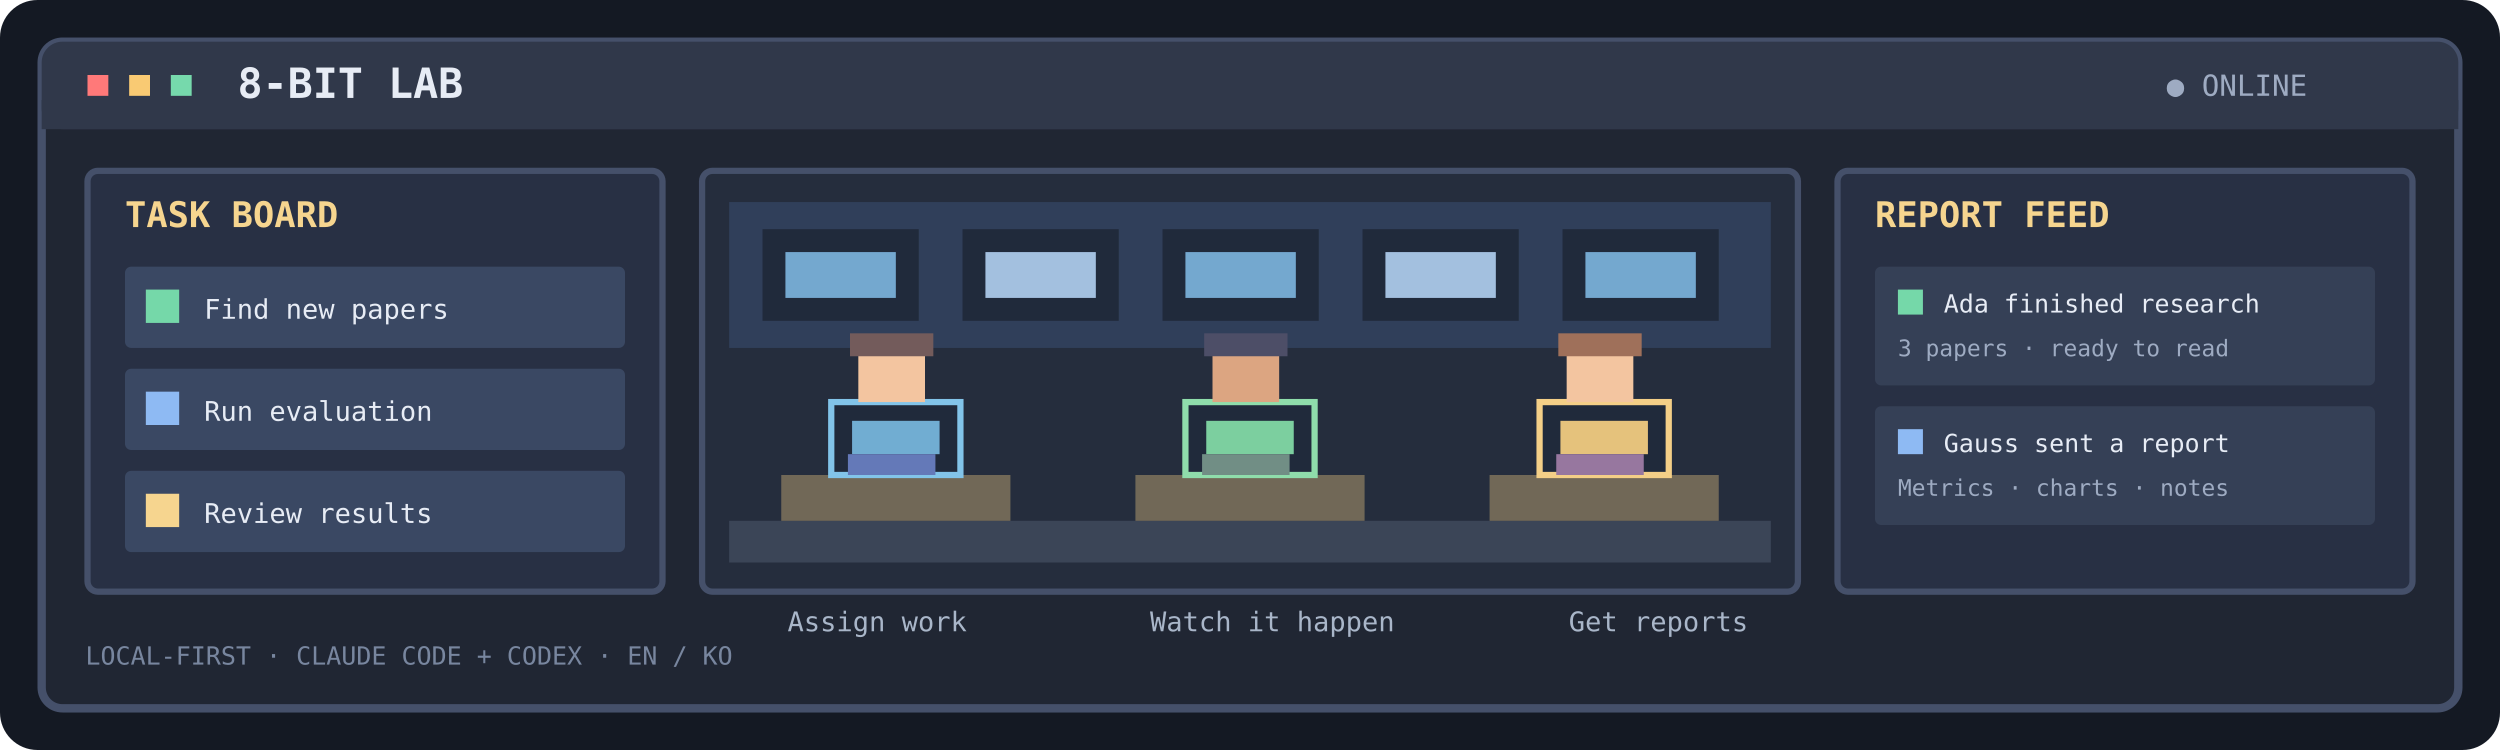
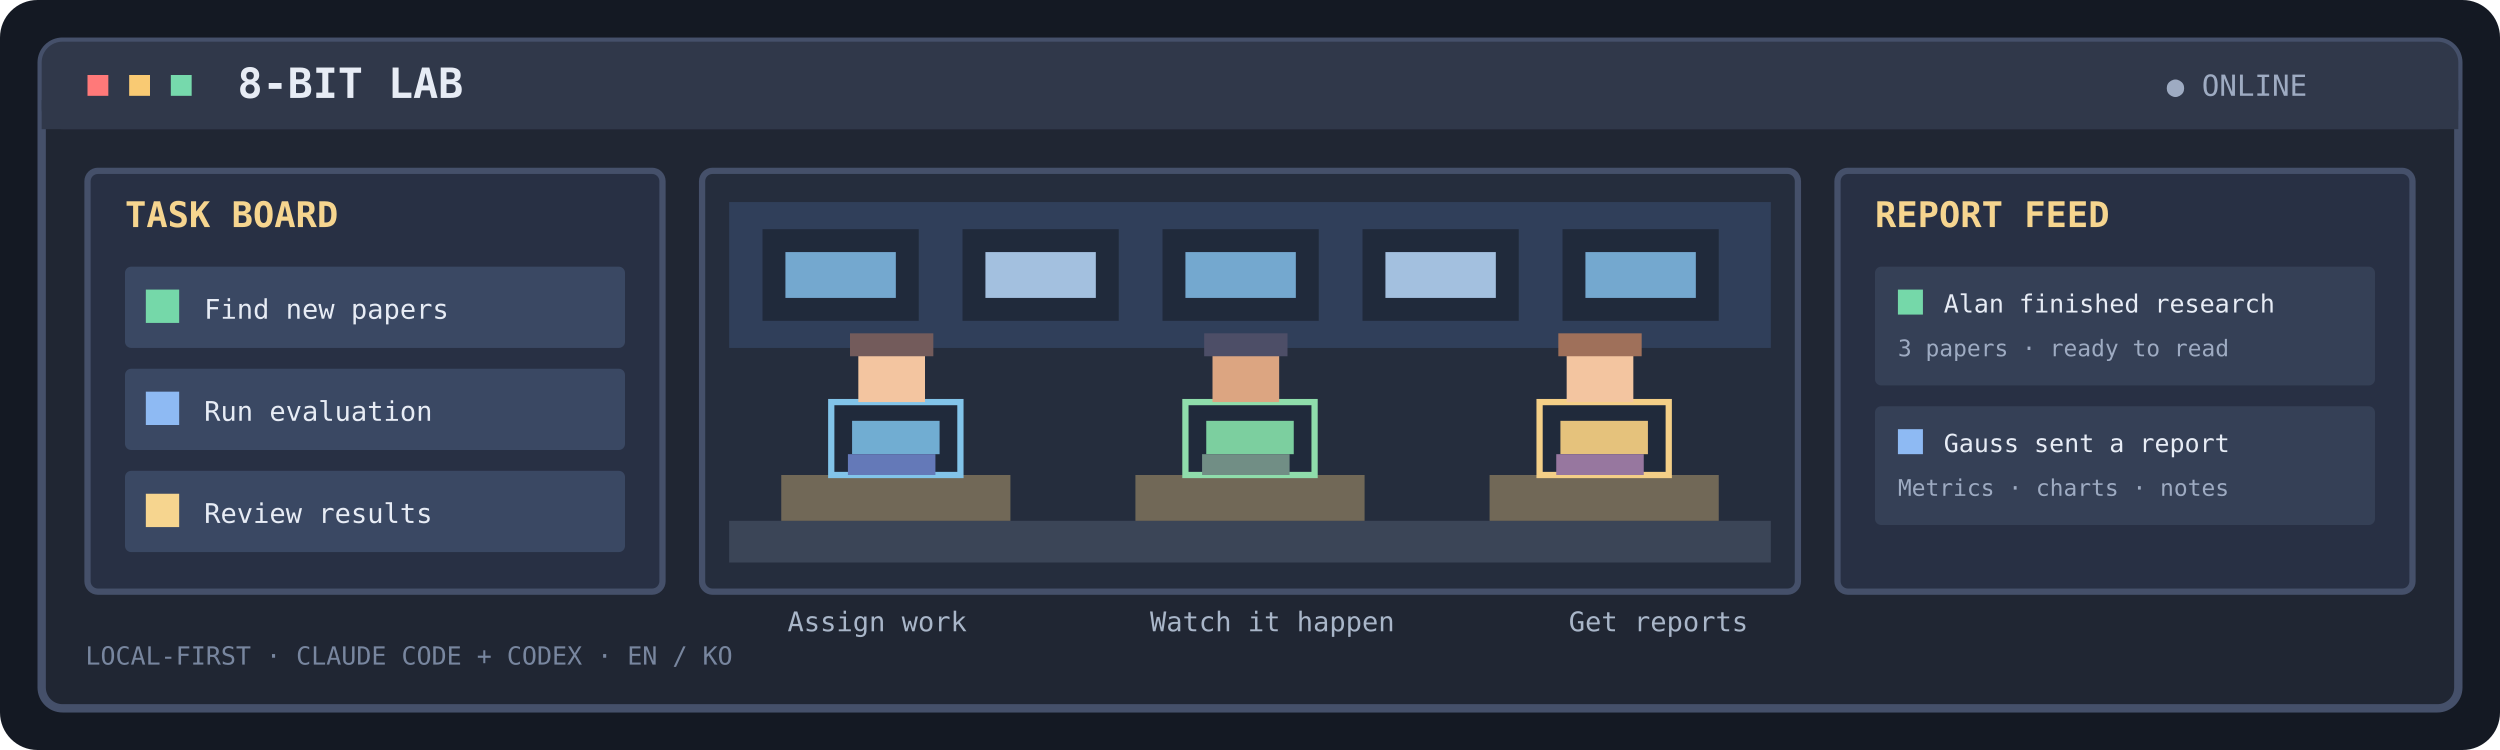
<svg xmlns="http://www.w3.org/2000/svg" width="1200" height="360" viewBox="0 0 1200 360" role="img" aria-labelledby="title desc">
  <rect width="1200" height="360" rx="18" fill="#141923" />
  <rect x="20" y="20" width="1160" height="320" rx="10" fill="#202633" stroke="#45506a" stroke-width="4" />
  <rect x="20" y="20" width="1160" height="42" rx="10" fill="#30384a" />
  <rect x="20" y="48" width="1160" height="14" fill="#30384a" />
  <rect x="42" y="36" width="10" height="10" fill="#ff7979" />
  <rect x="62" y="36" width="10" height="10" fill="#f9ca73" />
  <rect x="82" y="36" width="10" height="10" fill="#76d9ac" />
  <text x="114" y="47" fill="#e7ecf5" font-family="monospace" font-weight="bold" font-size="20">8-BIT LAB</text>
  <text x="1040" y="46" fill="#9eabc2" font-family="monospace" font-size="14">● ONLINE</text>
  <rect x="42" y="82" width="276" height="202" rx="5" fill="#283044" stroke="#45506a" stroke-width="3" />
  <text x="60" y="109" fill="#f6d58f" font-family="monospace" font-weight="bold" font-size="17">TASK BOARD</text>
  <rect x="60" y="128" width="240" height="39" rx="3" fill="#3a4863" />
  <rect x="70" y="139" width="16" height="16" fill="#75d8a9" />
  <text x="98" y="153" fill="#e7ecf5" font-family="monospace" font-size="13">Find new papers</text>
  <rect x="60" y="177" width="240" height="39" rx="3" fill="#3a4863" />
  <rect x="70" y="188" width="16" height="16" fill="#8ebaf3" />
  <text x="98" y="202" fill="#e7ecf5" font-family="monospace" font-size="13">Run evaluation</text>
  <rect x="60" y="226" width="240" height="39" rx="3" fill="#3a4863" />
  <rect x="70" y="237" width="16" height="16" fill="#f6d58f" />
  <text x="98" y="251" fill="#e7ecf5" font-family="monospace" font-size="13">Review results</text>
  <rect x="882" y="82" width="276" height="202" rx="5" fill="#283044" stroke="#45506a" stroke-width="3" />
  <text x="900" y="109" fill="#f6d58f" font-family="monospace" font-weight="bold" font-size="17">REPORT FEED</text>
  <rect x="900" y="128" width="240" height="57" rx="3" fill="#354056" />
  <rect x="911" y="139" width="12" height="12" fill="#75d8a9" />
-   <text x="933" y="150" fill="#e7ecf5" font-family="monospace" font-size="12">Ada finished research</text>
+   <text x="933" y="150" fill="#e7ecf5" font-family="monospace" font-size="12">Alan finished research</text>
  <text x="911" y="171" fill="#9eabc2" font-family="monospace" font-size="11">3 papers · ready to read</text>
  <rect x="900" y="195" width="240" height="57" rx="3" fill="#354056" />
  <rect x="911" y="206" width="12" height="12" fill="#8ebaf3" />
  <text x="933" y="217" fill="#e7ecf5" font-family="monospace" font-size="12">Gauss sent a report</text>
  <text x="911" y="238" fill="#9eabc2" font-family="monospace" font-size="11">Metrics · charts · notes</text>
  <rect x="337" y="82" width="526" height="202" rx="5" fill="#252d3d" stroke="#45506a" stroke-width="3" />
  <rect x="350" y="97" width="500" height="70" fill="#303f5a" />
  <rect x="366" y="110" width="75" height="44" fill="#202a3b" />
  <rect x="377" y="121" width="53" height="22" fill="#74a8cf" />
  <rect x="462" y="110" width="75" height="44" fill="#202a3b" />
  <rect x="473" y="121" width="53" height="22" fill="#a3c0df" />
  <rect x="558" y="110" width="75" height="44" fill="#202a3b" />
  <rect x="569" y="121" width="53" height="22" fill="#74a8cf" />
  <rect x="654" y="110" width="75" height="44" fill="#202a3b" />
  <rect x="665" y="121" width="53" height="22" fill="#a3c0df" />
  <rect x="750" y="110" width="75" height="44" fill="#202a3b" />
  <rect x="761" y="121" width="53" height="22" fill="#74a8cf" />
  <rect x="350" y="250" width="500" height="20" fill="#3b4557" />
  <rect x="375" y="228" width="110" height="22" fill="#716857" />
  <rect x="545" y="228" width="110" height="22" fill="#716857" />
  <rect x="715" y="228" width="110" height="22" fill="#716857" />
  <rect x="399" y="193" width="62" height="35" fill="#202a3b" stroke="#82c4e9" stroke-width="3" />
  <rect x="409" y="202" width="42" height="16" fill="#71add2" />
  <rect x="569" y="193" width="62" height="35" fill="#202a3b" stroke="#8fddab" stroke-width="3" />
  <rect x="579" y="202" width="42" height="16" fill="#7ccf9f" />
  <rect x="739" y="193" width="62" height="35" fill="#202a3b" stroke="#f4cf87" stroke-width="3" />
  <rect x="749" y="202" width="42" height="16" fill="#e5c27c" />
  <rect x="412" y="166" width="32" height="27" fill="#f3c5a0" />
  <rect x="408" y="160" width="40" height="11" fill="#735b5b" />
  <rect x="407" y="218" width="42" height="10" fill="#6479b8" />
  <rect x="582" y="166" width="32" height="27" fill="#dca581" />
  <rect x="578" y="160" width="40" height="11" fill="#4d4e67" />
  <rect x="577" y="218" width="42" height="10" fill="#718e85" />
  <rect x="752" y="166" width="32" height="27" fill="#f3c5a0" />
  <rect x="748" y="160" width="40" height="11" fill="#9f705a" />
  <rect x="747" y="218" width="42" height="10" fill="#97779f" />
  <text x="378" y="303" fill="#a9b6c9" font-family="monospace" font-size="13">Assign work</text>
  <text x="552" y="303" fill="#a9b6c9" font-family="monospace" font-size="13">Watch it happen</text>
  <text x="753" y="303" fill="#a9b6c9" font-family="monospace" font-size="13">Get reports</text>
  <text x="41" y="319" fill="#78869f" font-family="monospace" font-size="12">LOCAL-FIRST · CLAUDE CODE + CODEX · EN / KO</text>
</svg>
